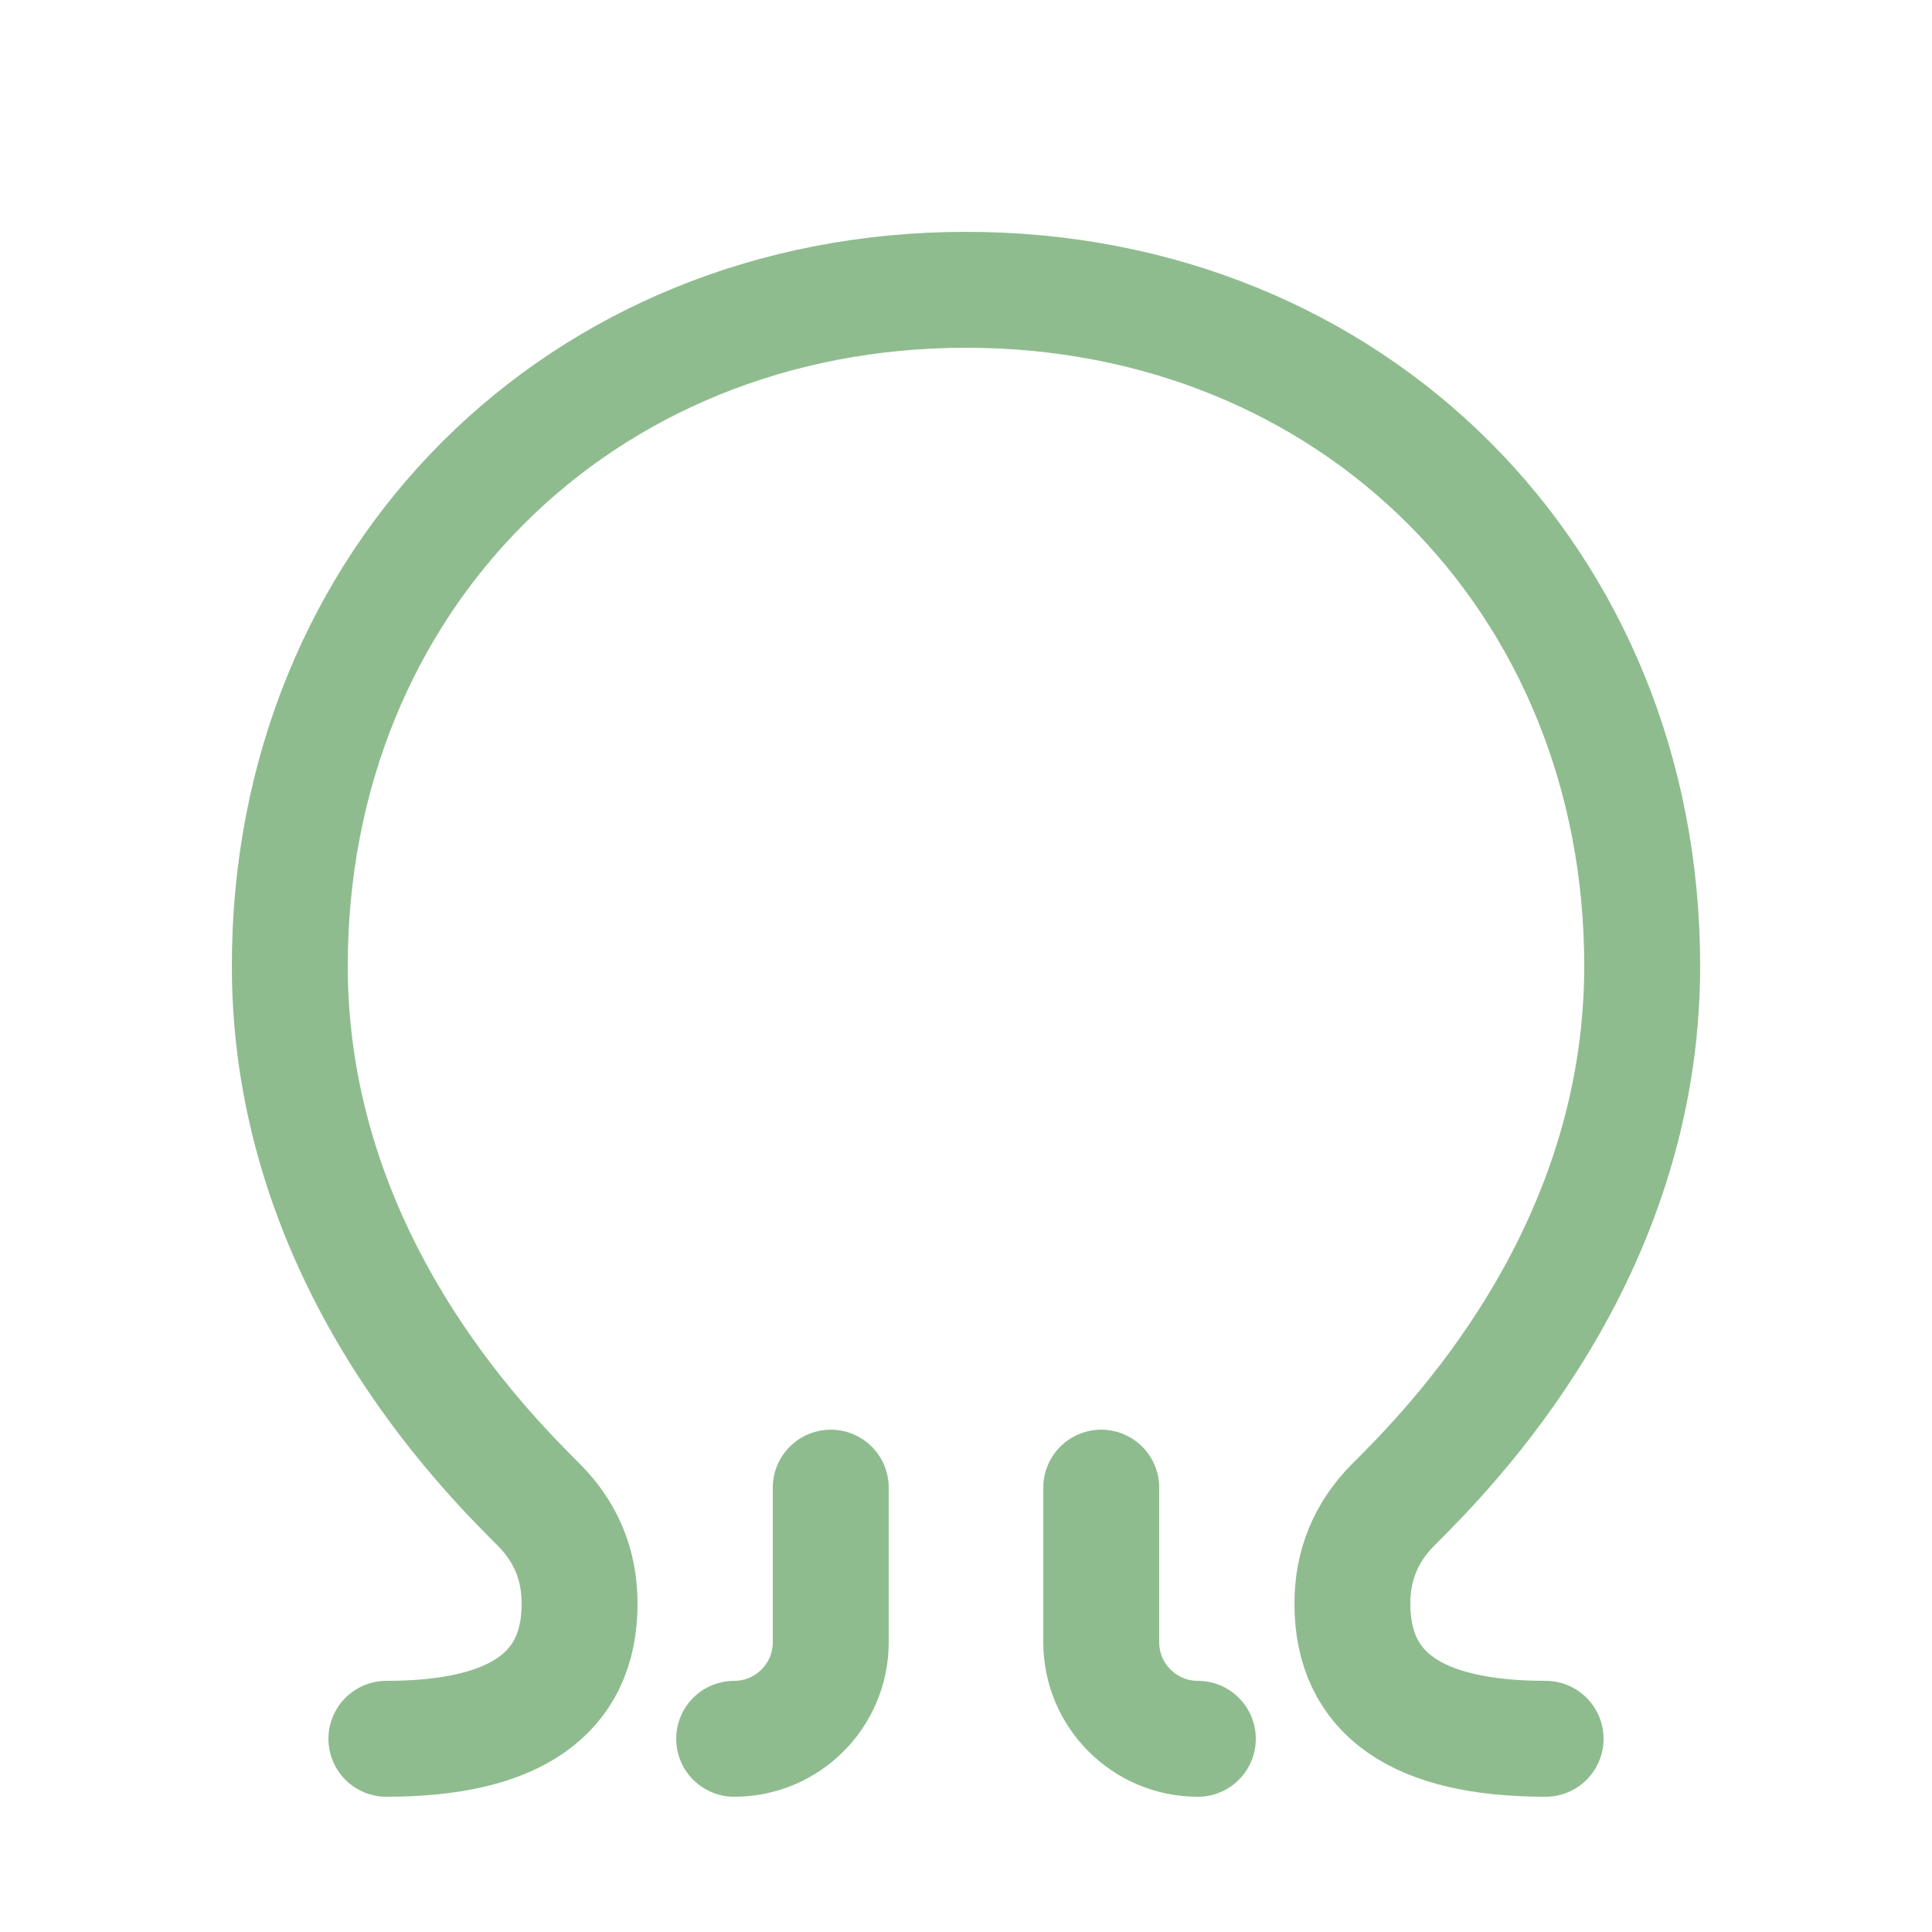
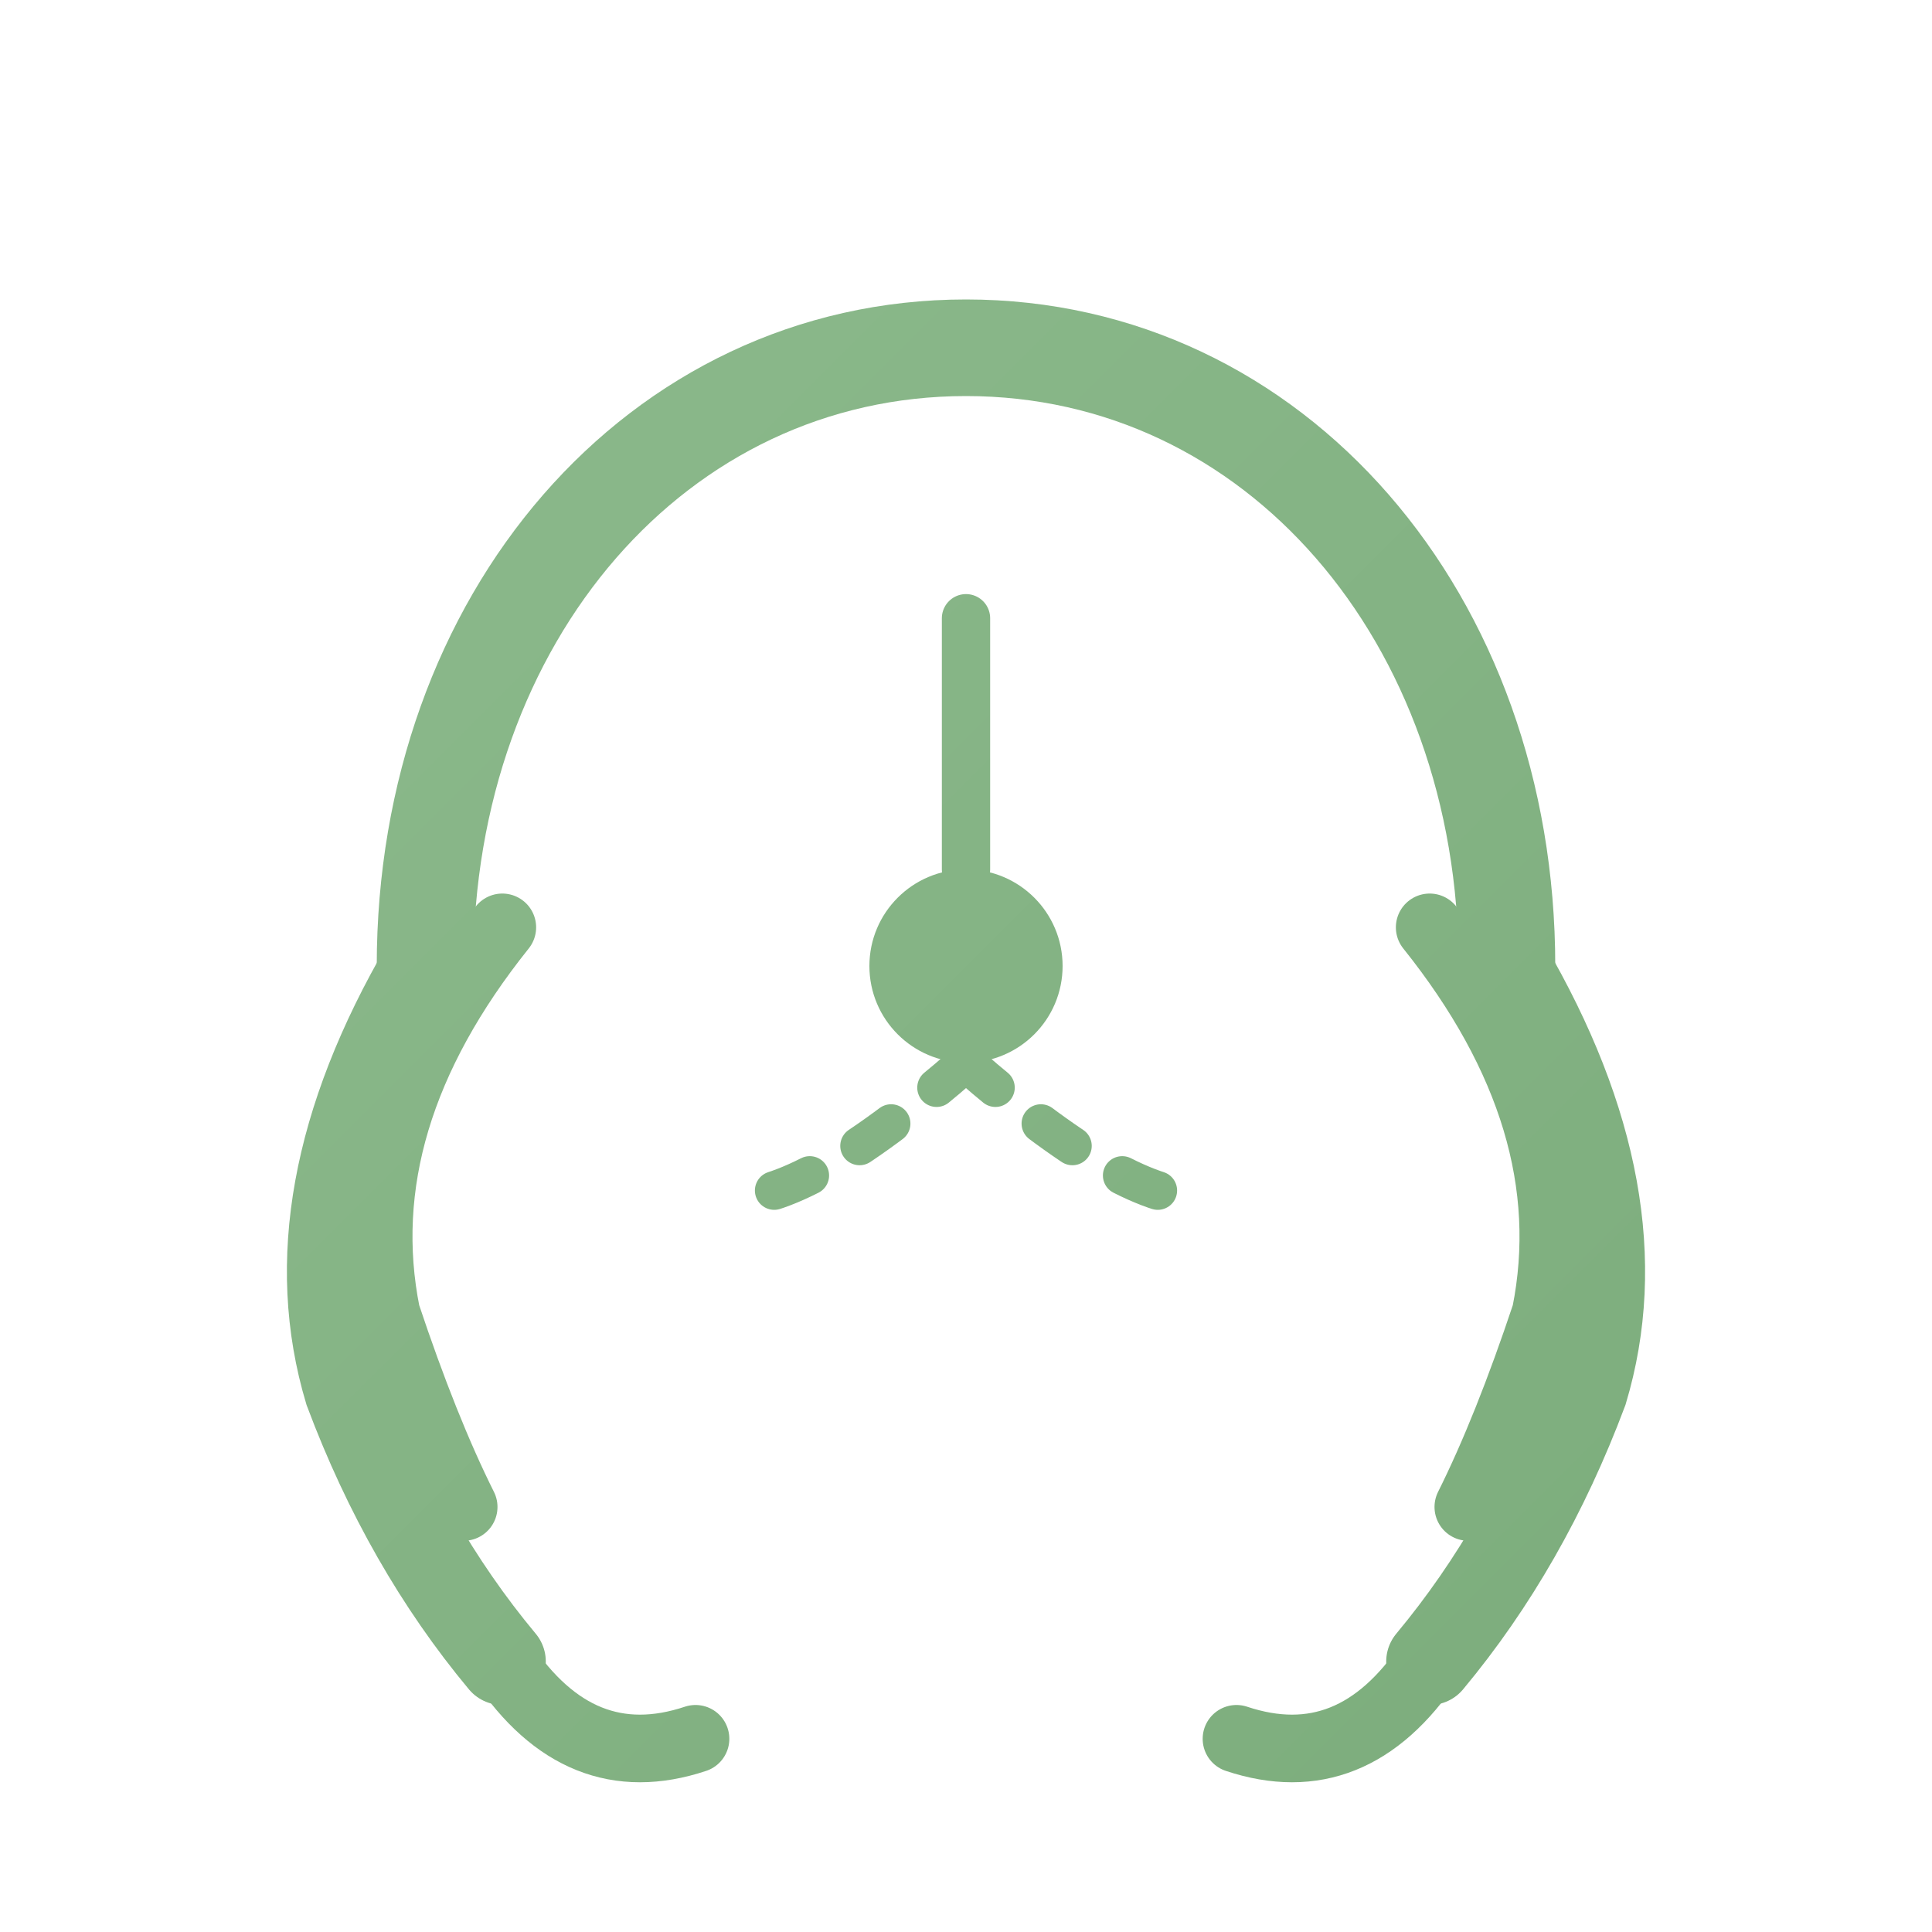
<svg xmlns="http://www.w3.org/2000/svg" viewBox="0 0 100 100">
-   <path d="M20 90 Q30 90 30 83 Q30 80 27.88 77.88 C25 75 15 65 15 50 C15 30 30 15 50 15 C70 15 85 30 85 50 C85 65 75 75 72.12 77.88 Q70 80 70 83 Q70 90 80 90" fill="none" stroke="#8fbc8f" stroke-width="6" stroke-linecap="round" />
-   <path d="M43 77 L43 85 C43 87.76 40.76 90 38 90" fill="none" stroke="#8fbc8f" stroke-width="6" stroke-linecap="round" />
-   <path d="M57 77 L57 85 C57 87.76 59.24 90 62 90" fill="none" stroke="#8fbc8f" stroke-width="6" stroke-linecap="round" />
+   <defs>
+     <linearGradient id="g" x1="0" y1="0" x2="100" y2="100" gradientUnits="userSpaceOnUse">
+       <stop offset="0%" stop-color="#8fbc8f" />
+       <stop offset="100%" stop-color="#7aab7a" />
+     </linearGradient>
+   </defs>
+   <path d="M22 50 C22 32 34 18 50 18 C66 18 78 32 78 50" fill="none" stroke="url(#g)" stroke-width="5" stroke-linecap="round" />
+   <path d="M78 50 Q85 62 82 72 Q79 80 74 86" fill="none" stroke="url(#g)" stroke-width="4.5" stroke-linecap="round" />
+   <path d="M74 48 Q82 58 80 68 Q78 74 76 78" fill="none" stroke="url(#g)" stroke-width="3.5" stroke-linecap="round" />
+   <path d="M22 50 Q15 62 18 72 Q21 80 26 86" fill="none" stroke="url(#g)" stroke-width="4.5" stroke-linecap="round" />
+   <path d="M26 48 Q18 58 20 68 Q22 74 24 78" fill="none" stroke="url(#g)" stroke-width="3.5" stroke-linecap="round" />
+   <path d="M74 86 Q70 92 64 90" fill="none" stroke="url(#g)" stroke-width="3.5" stroke-linecap="round" />
+   <path d="M26 86 Q30 92 36 90" fill="none" stroke="url(#g)" stroke-width="3.5" stroke-linecap="round" />
+   <circle cx="50" cy="50" r="5" fill="url(#g)" />
+   <path d="M50 55 Q42 62 38 62" fill="none" stroke="url(#g)" stroke-width="2" stroke-linecap="round" stroke-dasharray="2 3" />
+   <path d="M50 55 Q58 62 62 62" fill="none" stroke="url(#g)" stroke-width="2" stroke-linecap="round" stroke-dasharray="2 3" />
+   <path d="M50 45 L50 32" fill="none" stroke="url(#g)" stroke-width="2.5" stroke-linecap="round" />
</svg>
